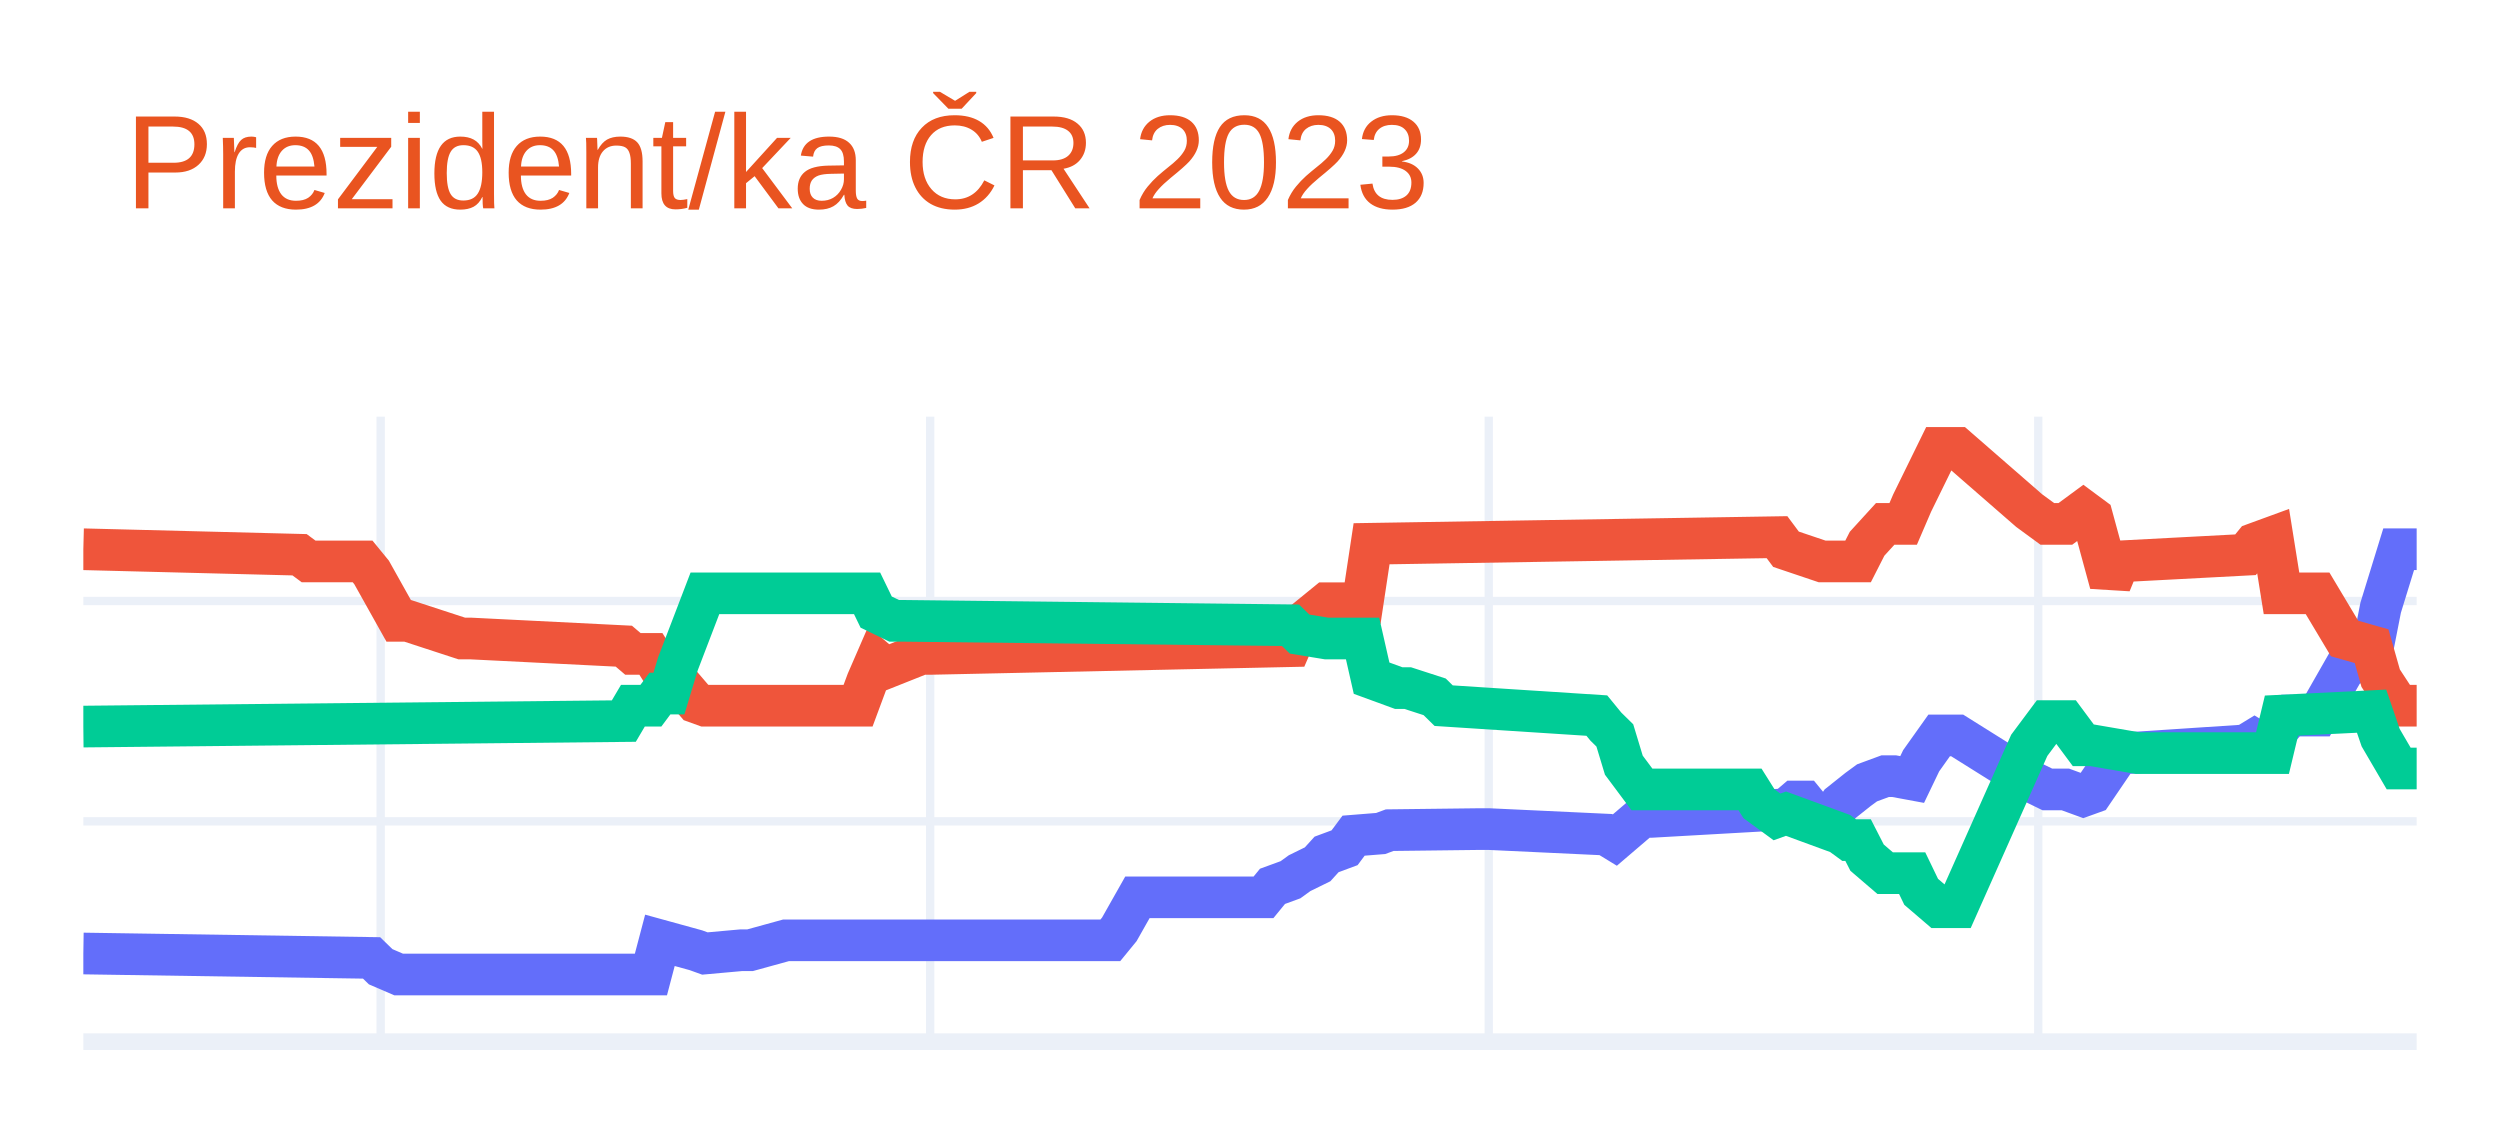
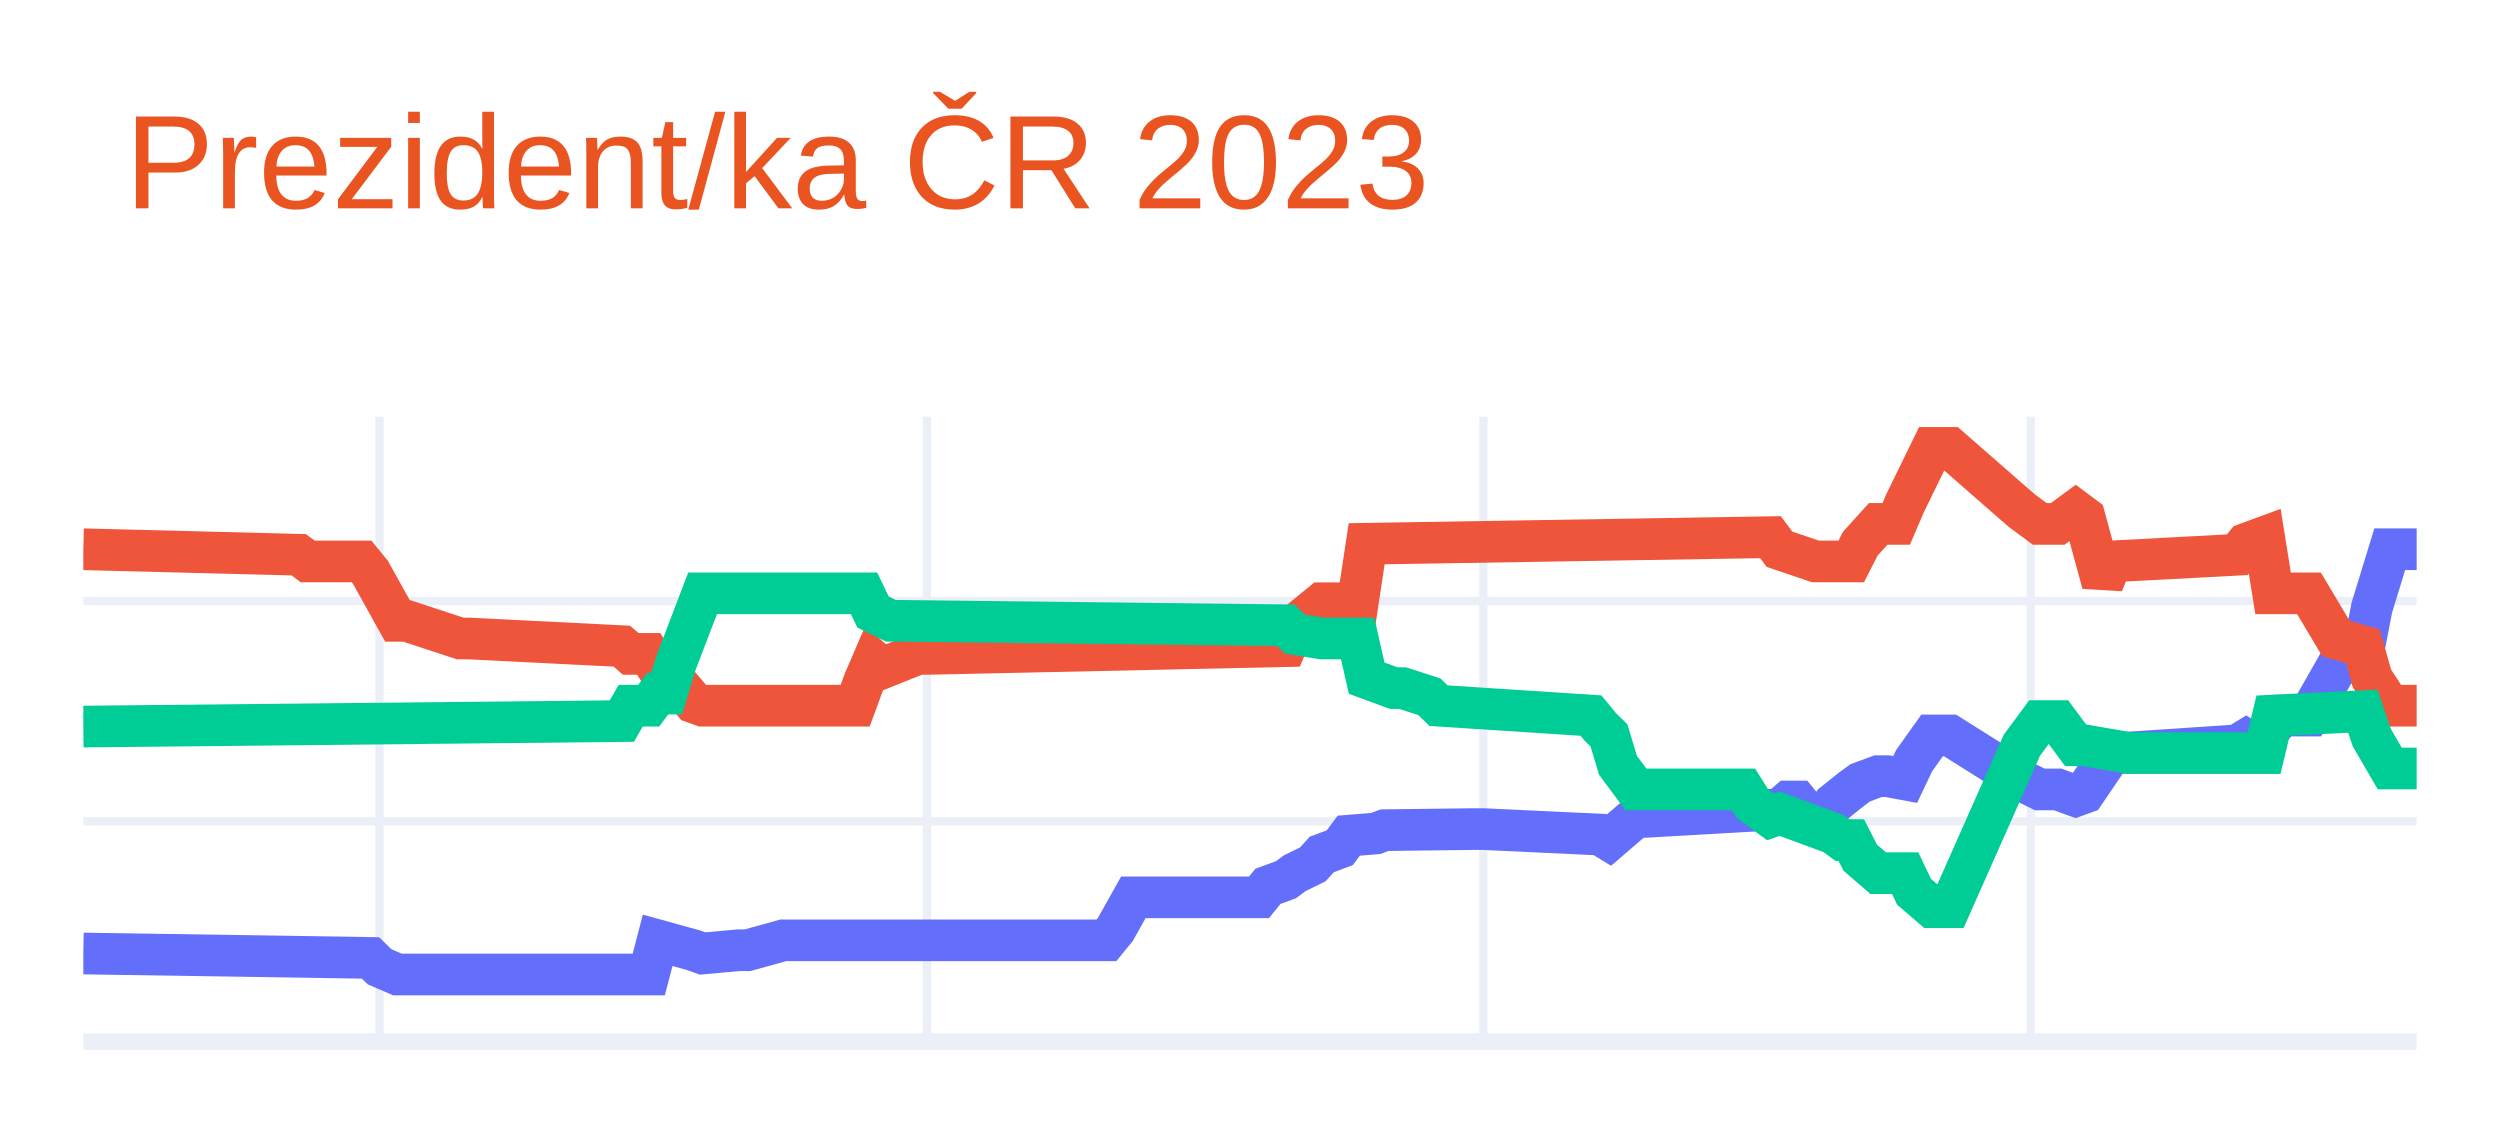
<svg xmlns="http://www.w3.org/2000/svg" class="main-svg" width="300" height="135" style="" viewBox="0 0 300 135">
  <rect x="0" y="0" width="300" height="135" style="fill: rgb(255, 255, 255); fill-opacity: 1;" />
-   <defs id="defs-1b4b93">
+   <defs id="defs-5ad67e">
    <g class="clips">
-       <clipPath id="clip1b4b93xyplot" class="plotclip">
+       <clipPath id="clip5ad67exyplot" class="plotclip">
        <rect width="280" height="75" />
      </clipPath>
-       <clipPath class="axesclip" id="clip1b4b93x">
+       <clipPath class="axesclip" id="clip5ad67ex">
        <rect x="10" y="0" width="280" height="135" />
      </clipPath>
-       <clipPath class="axesclip" id="clip1b4b93y">
+       <clipPath class="axesclip" id="clip5ad67ey">
        <rect x="0" y="50" width="300" height="75" />
      </clipPath>
-       <clipPath class="axesclip" id="clip1b4b93xy">
+       <clipPath class="axesclip" id="clip5ad67exy">
        <rect x="10" y="50" width="280" height="75" />
      </clipPath>
    </g>
    <g class="gradients" />
    <g class="patterns" />
  </defs>
  <g class="bglayer" />
  <g class="layer-below">
    <g class="imagelayer" />
    <g class="shapelayer" />
  </g>
  <g class="cartesianlayer">
    <g class="subplot xy">
      <g class="layer-subplot">
        <g class="shapelayer" />
        <g class="imagelayer" />
      </g>
      <g class="minor-gridlayer">
        <g class="x" />
        <g class="y" />
      </g>
      <g class="gridlayer">
        <g class="x">
-           <path class="xgrid crisp" transform="translate(45.68,0)" d="M0,50v75" style="stroke: rgb(235, 240, 248); stroke-opacity: 1; stroke-width: 1px;" />
-           <path class="xgrid crisp" transform="translate(111.62,0)" d="M0,50v75" style="stroke: rgb(235, 240, 248); stroke-opacity: 1; stroke-width: 1px;" />
-           <path class="xgrid crisp" transform="translate(178.65,0)" d="M0,50v75" style="stroke: rgb(235, 240, 248); stroke-opacity: 1; stroke-width: 1px;" />
-           <path class="xgrid crisp" transform="translate(244.59,0)" d="M0,50v75" style="stroke: rgb(235, 240, 248); stroke-opacity: 1; stroke-width: 1px;" />
+           <path class="xgrid crisp" transform="translate(45.54,0)" d="M0,50v75" style="stroke: rgb(235, 240, 248); stroke-opacity: 1; stroke-width: 1px;" />
+           <path class="xgrid crisp" transform="translate(111.23,0)" d="M0,50v75" style="stroke: rgb(235, 240, 248); stroke-opacity: 1; stroke-width: 1px;" />
+           <path class="xgrid crisp" transform="translate(178,0)" d="M0,50v75" style="stroke: rgb(235, 240, 248); stroke-opacity: 1; stroke-width: 1px;" />
+           <path class="xgrid crisp" transform="translate(243.69,0)" d="M0,50v75" style="stroke: rgb(235, 240, 248); stroke-opacity: 1; stroke-width: 1px;" />
        </g>
        <g class="y">
          <path class="ygrid crisp" transform="translate(0,98.56)" d="M10,0h280" style="stroke: rgb(235, 240, 248); stroke-opacity: 1; stroke-width: 1px;" />
          <path class="ygrid crisp" transform="translate(0,72.12)" d="M10,0h280" style="stroke: rgb(235, 240, 248); stroke-opacity: 1; stroke-width: 1px;" />
        </g>
      </g>
      <g class="zerolinelayer">
        <path class="yzl zl crisp" transform="translate(0,125)" d="M10,0h280" style="stroke: rgb(235, 240, 248); stroke-opacity: 1; stroke-width: 2px;" />
      </g>
      <path class="xlines-below" />
      <path class="ylines-below" />
      <g class="overlines-below" />
      <g class="xaxislayer-below" />
      <g class="yaxislayer-below" />
      <g class="overaxes-below" />
-       <g class="plot" transform="translate(10,50)" clip-path="url(#clip1b4b93xyplot)">
+       <g class="plot" transform="translate(10,50)" clip-path="url(#clip5ad67exyplot)">
        <g class="scatterlayer mlayer">
-           <g class="trace scatter tracebce8b3" style="stroke-miterlimit: 2; opacity: 1;">
+           <g class="trace scatter trace8f2a0c" style="stroke-miterlimit: 2; opacity: 1;">
            <g class="fills" />
            <g class="errorbars" />
            <g class="lines">
-               <path class="js-line" d="M0,64.42L34.59,64.95L35.68,66.01L37.84,66.94L38.92,66.94L68.11,66.94L69.19,62.84L73.51,64.03L74.59,64.42L78.92,64.03L80,64.03L84.32,62.84L85.41,62.84L123.24,62.84L124.32,61.52L126.49,57.68L127.57,57.68L141.62,57.68L142.7,56.36L144.86,55.57L145.95,54.78L148.11,53.72L149.19,52.53L151.35,51.73L152.43,50.28L155.68,50.02L156.76,49.62L167.57,49.49L168.65,49.49L182.7,50.15L183.78,50.81L187.03,48.03L188.11,48.03L204.32,47.11L205.41,46.18L206.49,46.18L207.57,47.5L209.73,48.03L210.81,46.45L212.97,44.73L214.05,43.94L216.22,43.14L217.3,43.14L219.46,43.54L220.54,41.29L222.7,38.25L223.78,38.25L224.86,38.25L233.51,43.67L235.68,44.73L237.84,44.73L240,45.52L241.08,45.13L244.32,40.37L245.41,40.37L259.46,39.44L260.54,38.78L261.62,39.44L262.7,38.25L264.86,35.87L265.95,35.87L268.11,35.87L271.35,30.19L274.59,28.47L275.68,22.92L277.84,15.91L278.92,15.91L280,15.91" style="vector-effect: non-scaling-stroke; fill: none; stroke: rgb(99, 110, 250); stroke-opacity: 1; stroke-width: 5px; opacity: 1;" />
+               <path class="js-line" d="M0,64.42L34.46,64.95L35.54,66.01L37.69,66.94L38.77,66.94L67.85,66.94L68.92,62.84L73.23,64.03L74.31,64.42L78.62,64.03L79.69,64.03L84,62.84L85.08,62.84L122.77,62.84L123.85,61.52L126,57.68L127.08,57.68L141.08,57.68L142.15,56.36L144.31,55.57L145.38,54.78L147.54,53.72L148.62,52.53L150.77,51.73L151.85,50.28L155.08,50.02L156.15,49.62L166.92,49.49L168,49.49L182,50.15L183.08,50.81L186.31,48.03L187.38,48.03L203.54,47.11L204.62,46.18L205.69,46.18L206.77,47.5L208.92,48.03L210,46.45L212.15,44.73L213.23,43.94L215.38,43.14L216.46,43.14L218.62,43.54L219.69,41.29L221.85,38.25L222.92,38.25L224,38.25L232.62,43.67L234.77,44.73L236.92,44.73L239.08,45.52L240.15,45.13L243.38,40.37L244.46,40.37L258.46,39.44L259.54,38.78L260.62,39.44L261.69,38.25L263.85,35.87L264.92,35.87L267.08,35.87L270.31,30.19L273.54,28.47L274.62,22.92L276.77,15.91L277.85,15.91L280,15.91" style="vector-effect: non-scaling-stroke; fill: none; stroke: rgb(99, 110, 250); stroke-opacity: 1; stroke-width: 5px; opacity: 1;" />
            </g>
            <g class="points" />
            <g class="text" />
          </g>
-           <g class="trace scatter traceef1811" style="stroke-miterlimit: 2; opacity: 1;">
+           <g class="trace scatter trace0cccd2" style="stroke-miterlimit: 2; opacity: 1;">
            <g class="fills" />
            <g class="errorbars" />
            <g class="lines">
-               <path class="js-line" d="M0,15.91L25.95,16.57L27.03,17.37L33.51,17.37L34.59,18.69L37.84,24.5L38.92,24.5L45.41,26.62L46.49,26.62L64.86,27.54L65.95,28.47L68.11,28.47L69.19,30.19L70.27,30.19L71.35,31.77L73.51,34.29L74.59,34.68L92.97,34.68L94.05,31.77L95.14,29.26L96.22,30.19L100.54,28.47L101.62,28.47L144.86,27.54L145.95,25.03L149.19,22.39L150.27,22.39L153.51,22.39L154.59,15.25L203.24,14.46L204.32,15.91L208.65,17.37L209.73,17.37L212.97,17.37L214.05,15.25L216.22,12.87L217.3,12.87L218.38,12.87L219.46,10.36L222.7,3.75L223.78,3.75L224.86,3.75L233.51,11.28L235.68,12.87L237.84,12.87L240,11.28L241.08,12.08L243.24,20.01L244.32,17.37L259.46,16.57L260.54,15.25L262.7,14.46L263.78,21.2L268.11,21.2L271.35,26.62L274.59,27.54L275.68,31.38L277.84,34.68L278.92,34.68L280,34.68" style="vector-effect: non-scaling-stroke; fill: none; stroke: rgb(239, 85, 59); stroke-opacity: 1; stroke-width: 5px; opacity: 1;" />
+               <path class="js-line" d="M0,15.91L25.85,16.57L26.92,17.37L33.38,17.37L34.46,18.69L37.69,24.5L38.77,24.5L45.23,26.62L46.31,26.62L64.62,27.54L65.69,28.47L67.85,28.47L68.92,30.19L70,30.19L71.08,31.77L73.23,34.29L74.31,34.68L92.62,34.68L93.69,31.77L94.77,29.26L95.85,30.19L100.15,28.47L101.23,28.47L144.31,27.54L145.38,25.03L148.62,22.39L149.69,22.39L152.92,22.39L154,15.25L202.46,14.46L203.54,15.91L207.85,17.37L208.92,17.37L212.15,17.37L213.23,15.25L215.38,12.87L216.46,12.87L217.54,12.87L218.62,10.36L221.85,3.75L222.92,3.75L224,3.75L232.62,11.28L234.77,12.87L236.92,12.87L239.08,11.28L240.15,12.08L242.31,20.01L243.38,17.37L258.46,16.57L259.54,15.25L261.69,14.46L262.77,21.2L267.08,21.2L270.31,26.62L273.54,27.54L274.62,31.38L276.77,34.68L277.85,34.68L280,34.68" style="vector-effect: non-scaling-stroke; fill: none; stroke: rgb(239, 85, 59); stroke-opacity: 1; stroke-width: 5px; opacity: 1;" />
            </g>
            <g class="points" />
            <g class="text" />
          </g>
-           <g class="trace scatter trace20e906" style="stroke-miterlimit: 2; opacity: 1;">
+           <g class="trace scatter trace48603c" style="stroke-miterlimit: 2; opacity: 1;">
            <g class="fills" />
            <g class="errorbars" />
            <g class="lines">
-               <path class="js-line" d="M0,37.19L64.86,36.53L65.95,34.68L68.11,34.68L69.19,33.23L70.27,33.23L71.35,29.66L74.59,21.2L75.68,21.2L94.05,21.2L95.14,23.45L97.3,24.5L98.38,24.5L144.86,25.03L145.95,26.09L149.19,26.62L150.27,26.62L153.51,26.62L154.59,31.38L157.84,32.57L158.92,32.57L162.16,33.62L163.24,34.68L181.62,35.87L182.7,37.19L183.78,38.25L184.86,41.82L187.03,44.73L188.11,44.73L200,44.73L201.08,46.45L203.24,48.03L204.32,47.64L210.81,50.02L211.89,50.81L212.97,50.81L214.05,52.92L216.22,54.78L217.3,54.78L219.46,54.78L220.54,57.02L222.7,58.87L223.78,58.87L224.86,58.87L233.51,39.44L235.68,36.53L237.84,36.53L240,39.44L241.08,39.44L246.49,40.37L247.57,40.37L262.7,40.37L263.78,35.87L274.59,35.34L275.68,38.52L277.84,42.22L278.92,42.22L280,42.22" style="vector-effect: non-scaling-stroke; fill: none; stroke: rgb(0, 204, 150); stroke-opacity: 1; stroke-width: 5px; opacity: 1;" />
+               <path class="js-line" d="M0,37.19L64.62,36.53L65.69,34.68L67.85,34.68L68.92,33.23L70,33.23L71.08,29.66L74.31,21.2L75.38,21.2L93.69,21.2L94.77,23.45L96.92,24.5L98,24.5L144.31,25.03L145.38,26.09L148.62,26.62L149.69,26.62L152.92,26.62L154,31.38L157.23,32.57L158.31,32.57L161.54,33.62L162.62,34.68L180.92,35.87L182,37.19L183.08,38.25L184.15,41.82L186.31,44.73L187.38,44.73L199.23,44.73L200.31,46.45L202.46,48.03L203.54,47.64L210,50.02L211.08,50.81L212.15,50.81L213.23,52.92L215.38,54.78L216.46,54.78L218.62,54.78L219.69,57.02L221.85,58.87L222.92,58.87L224,58.87L232.62,39.44L234.77,36.53L236.92,36.53L239.08,39.44L240.15,39.44L245.54,40.37L246.62,40.37L261.69,40.37L262.77,35.87L273.54,35.34L274.62,38.52L276.77,42.22L277.85,42.22L280,42.22" style="vector-effect: non-scaling-stroke; fill: none; stroke: rgb(0, 204, 150); stroke-opacity: 1; stroke-width: 5px; opacity: 1;" />
            </g>
            <g class="points" />
            <g class="text" />
          </g>
        </g>
      </g>
      <g class="overplot" />
      <path class="xlines-above crisp" d="M0,0" style="fill: none;" />
      <path class="ylines-above crisp" d="M0,0" style="fill: none;" />
      <g class="overlines-above" />
      <g class="xaxislayer-above" />
      <g class="yaxislayer-above" />
      <g class="overaxes-above" />
    </g>
  </g>
  <g class="polarlayer" />
  <g class="smithlayer" />
  <g class="ternarylayer" />
  <g class="geolayer" />
  <g class="funnelarealayer" />
  <g class="pielayer" />
  <g class="iciclelayer" />
  <g class="treemaplayer" />
  <g class="sunburstlayer" />
  <g class="glimages" />
-   <defs id="topdefs-1b4b93">
+   <defs id="topdefs-5ad67e">
    <g class="clips" />
  </defs>
  <g class="layer-above">
    <g class="imagelayer" />
    <g class="shapelayer" />
  </g>
  <g class="infolayer">
    <g class="g-gtitle">
      <text class="gtitle" x="15" y="25" text-anchor="start" dy="0em" style="font-family: Ubuntu, verdana, arial, sans-serif; font-size: 16px; fill: rgb(233, 84, 32); opacity: 1; font-weight: normal; white-space: pre;">Prezident/ka ČR 2023</text>
    </g>
    <g class="g-xtitle" />
    <g class="g-ytitle" />
  </g>
</svg>
